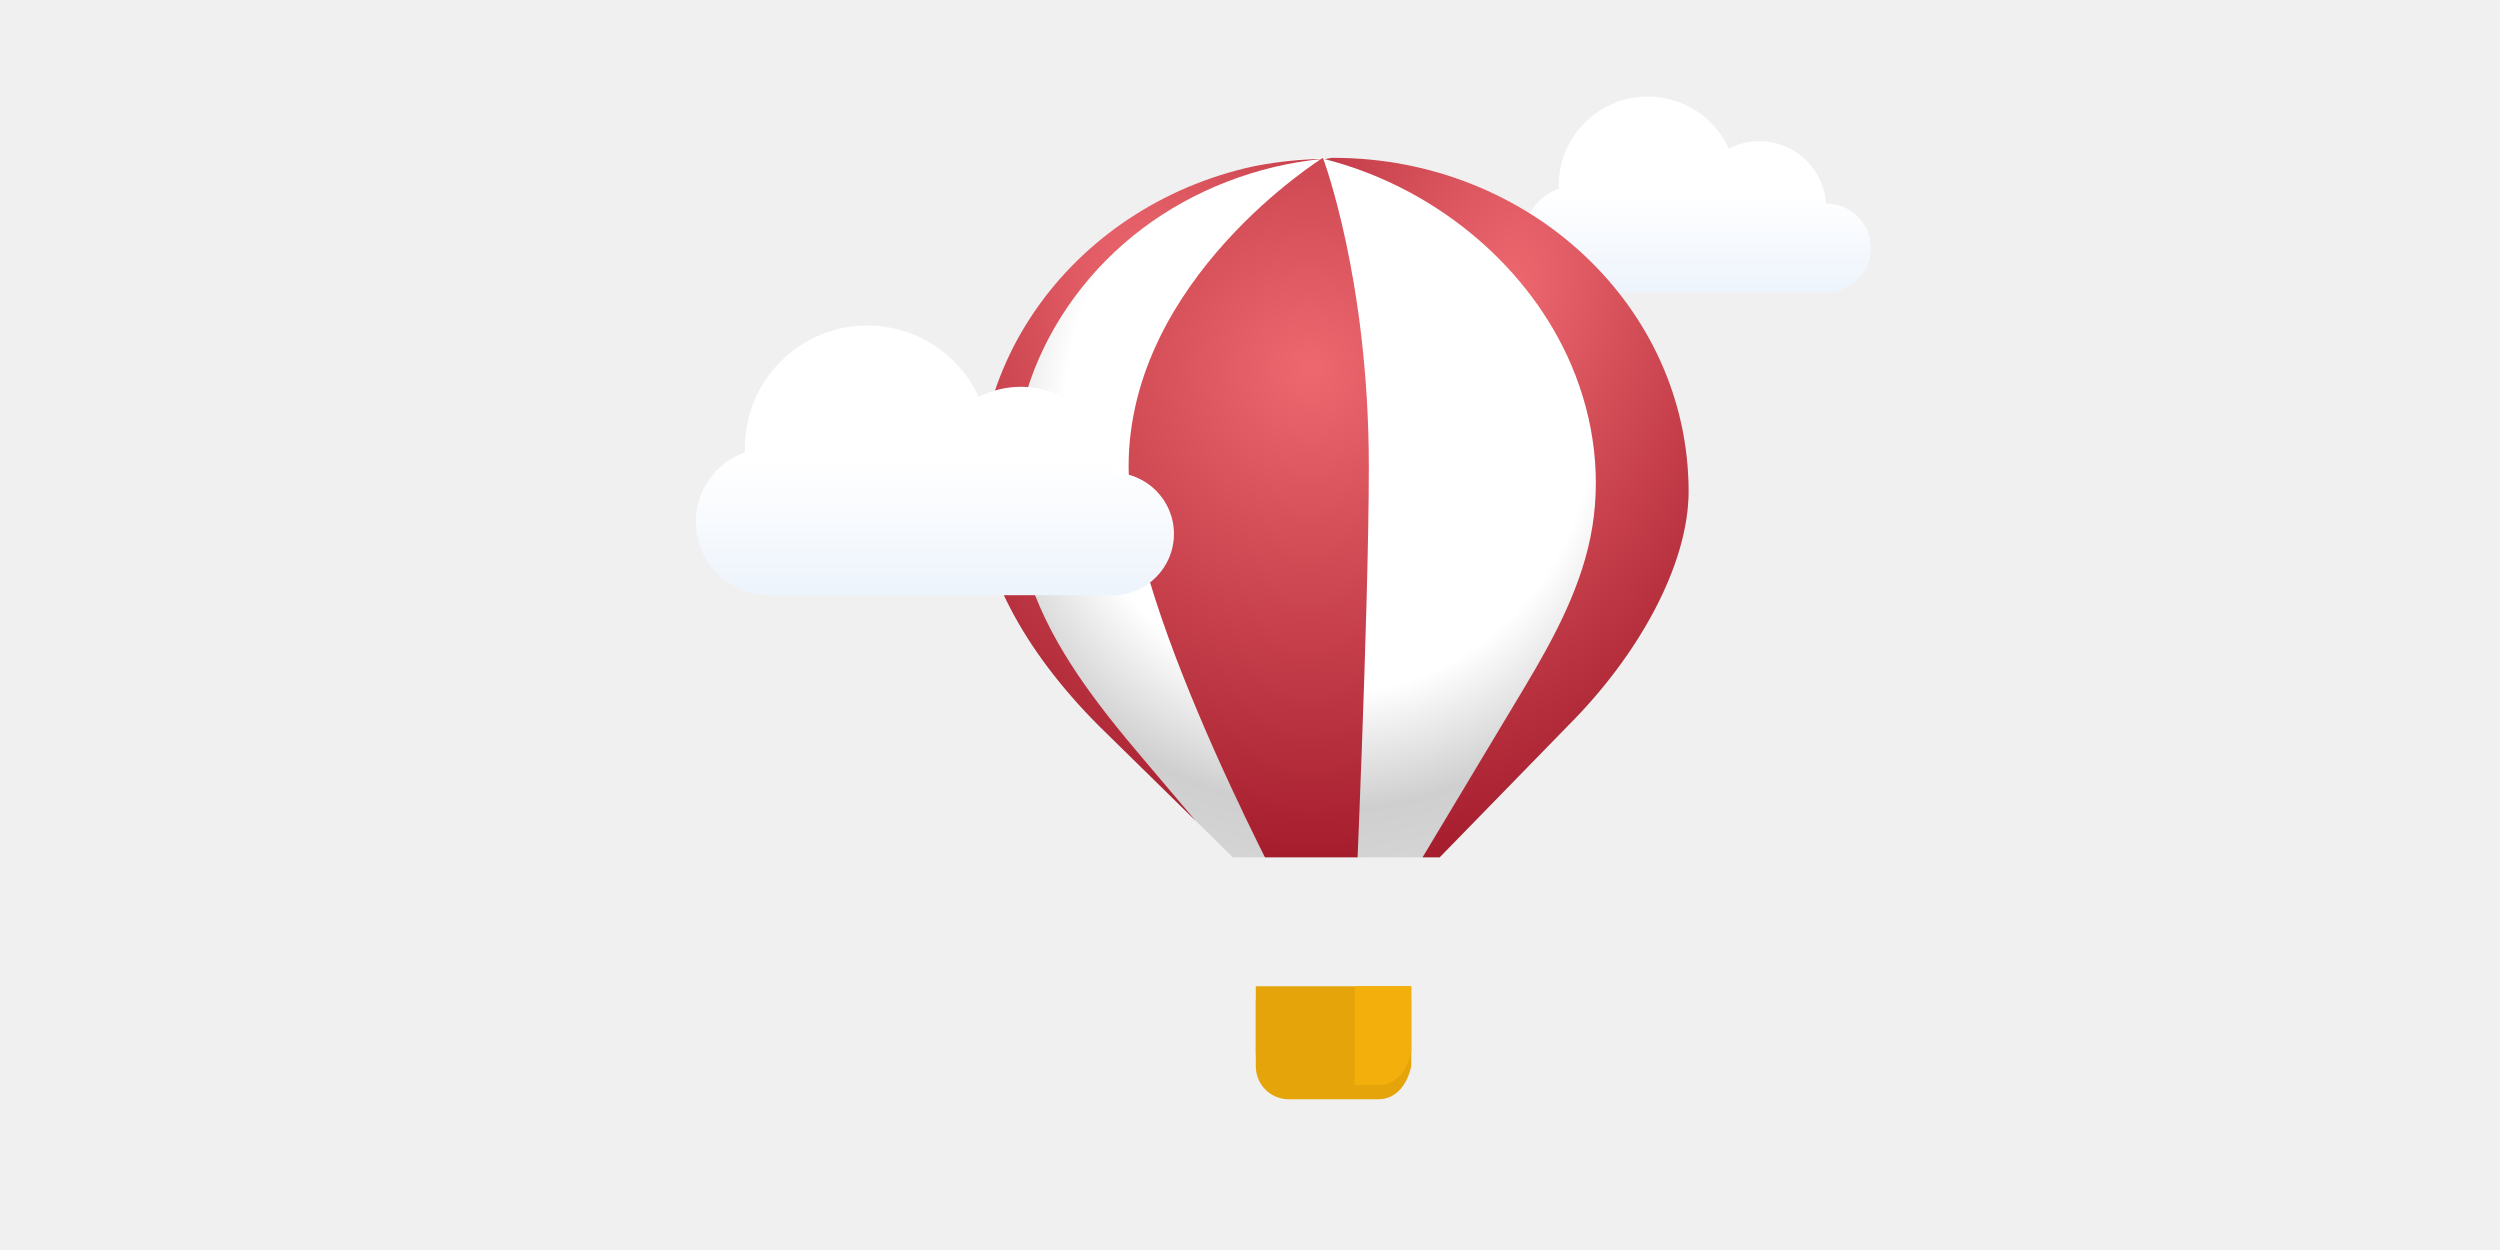
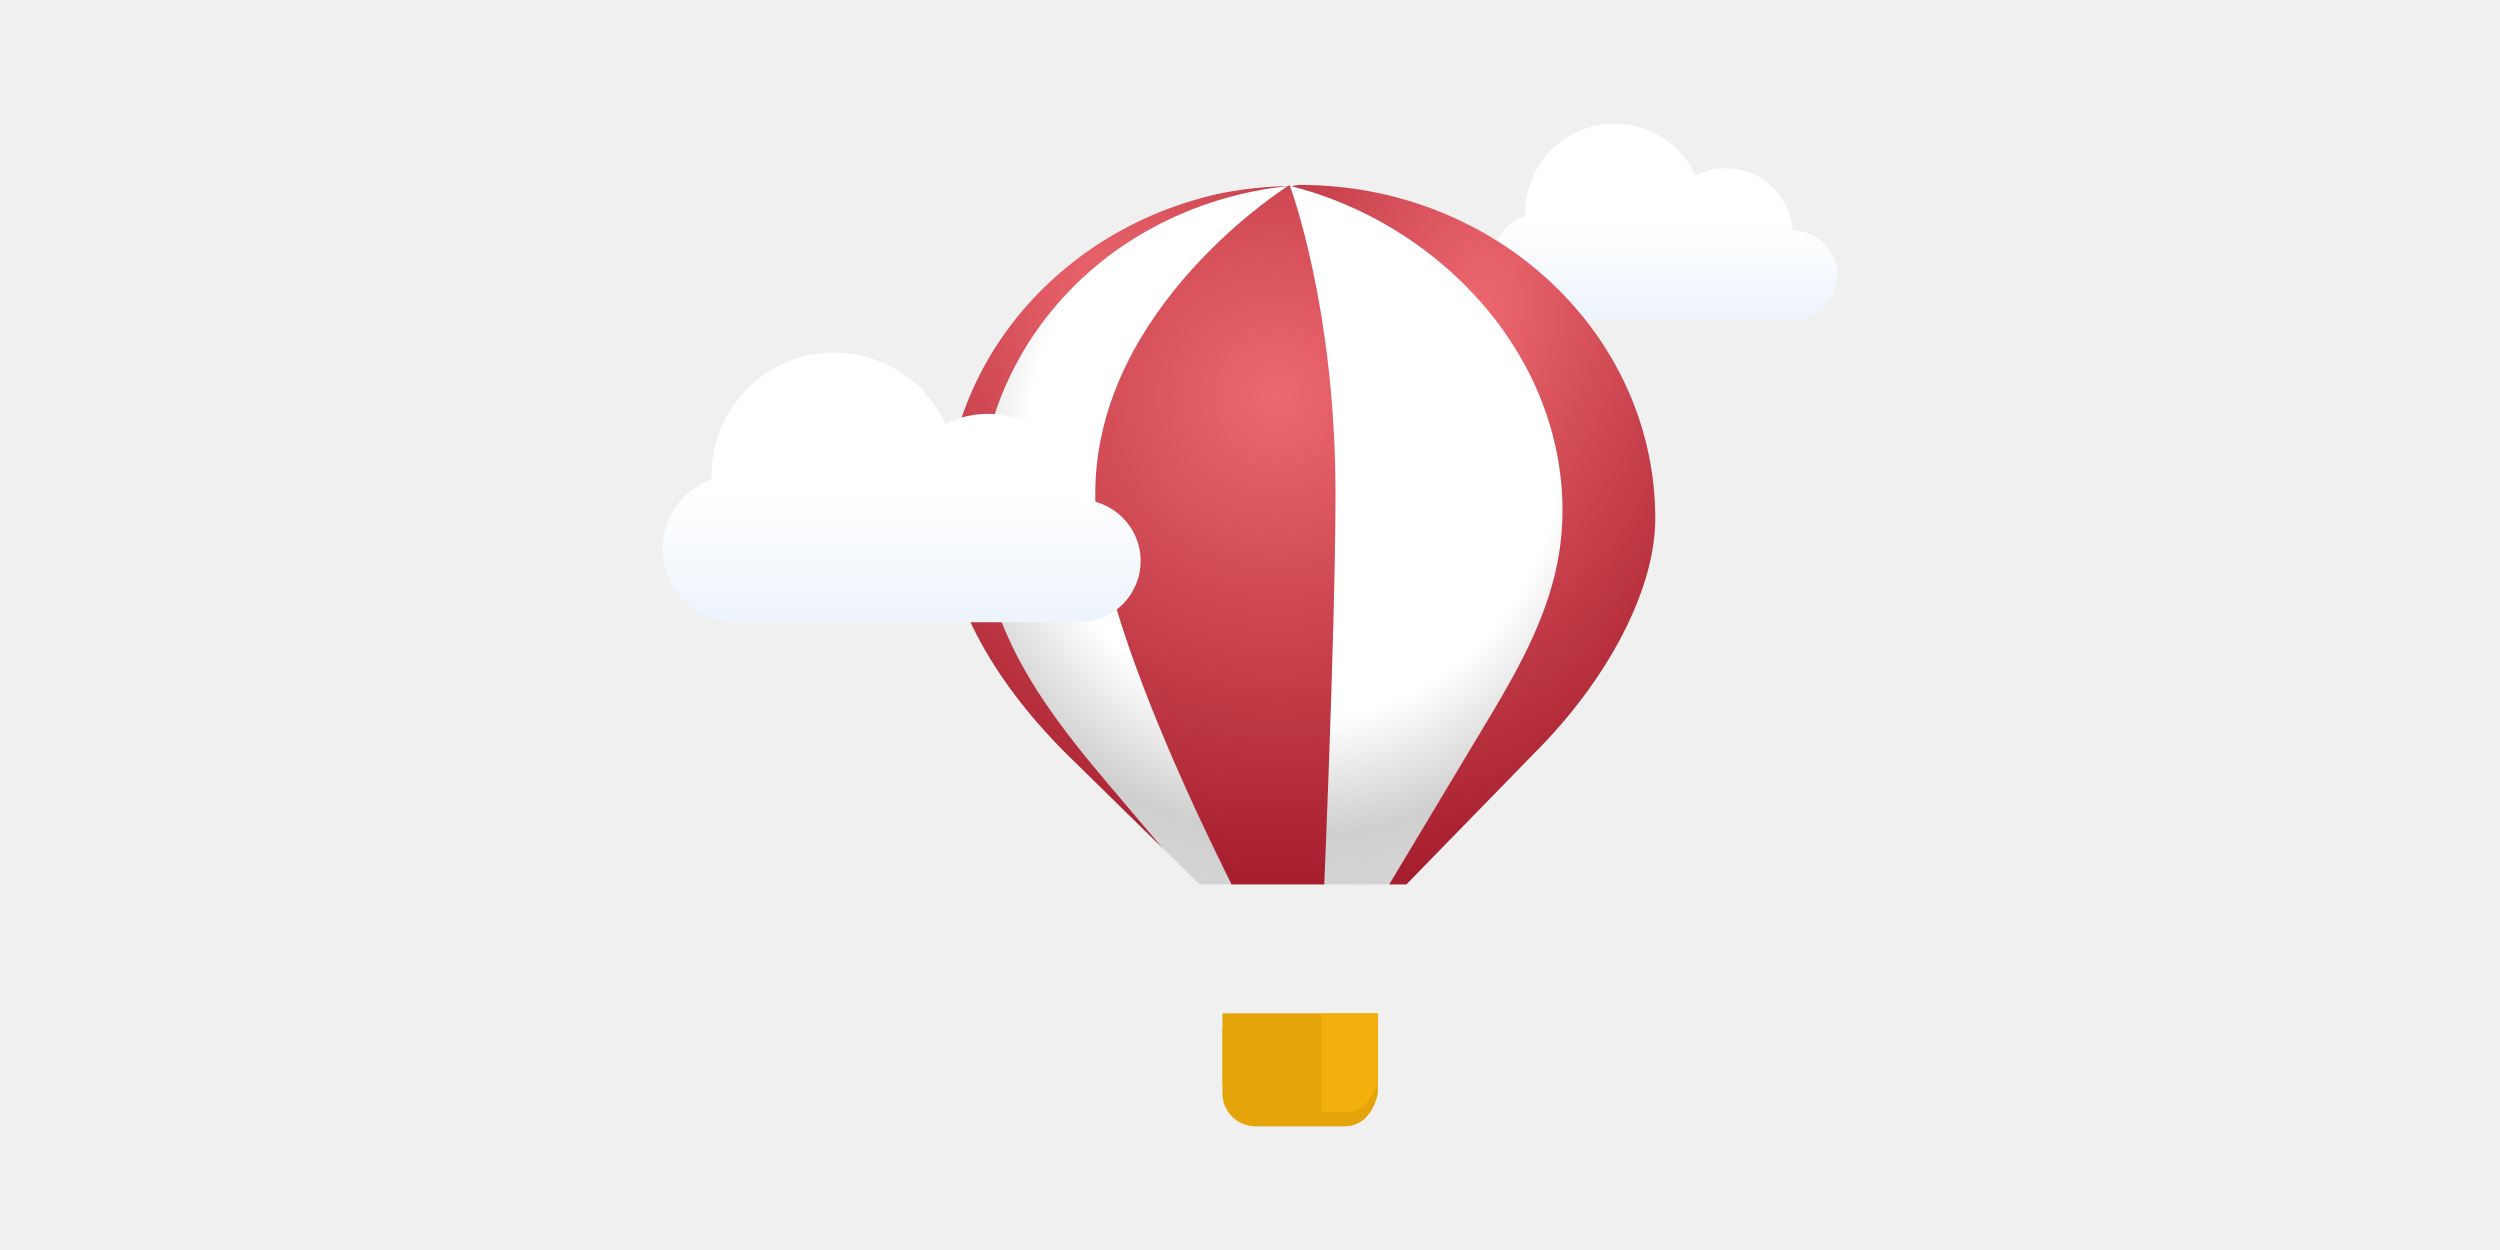
- <svg xmlns="http://www.w3.org/2000/svg" xmlns:xlink="http://www.w3.org/1999/xlink" width="1200" height="600" viewBox="0 0 1200 600" version="1.1" id="svg3660">
-   <defs id="defs3654">
-     <clipPath clipPathUnits="userSpaceOnUse" id="clipPath56767">
-       <path id="path56769" d="M 228.46,29.202 H 1062.034 V 319.489 c -330.236,0 -408.683,175.77 -833.574,175.77 z" style="color:#000000;display:inline;overflow:visible;visibility:visible;fill:#babdb6;stroke:none;stroke-width:1;marker:none;enable-background:accumulate" />
+ <svg xmlns="http://www.w3.org/2000/svg" xmlns:xlink="http://www.w3.org/1999/xlink" height="300" width="600">
+   <defs>
+     <linearGradient xlink:href="#a" id="k" x1="85" y1="107.162" x2="85" y2="86" gradientUnits="userSpaceOnUse" gradientTransform="matrix(-2.9423 0 0 2.9423 616.782 -188.258)" />
+     <linearGradient y2="86" x2="85" y1="107.162" x1="85" gradientTransform="matrix(-2.14024 0 0 2.14024 914.392 -246.814)" gradientUnits="userSpaceOnUse" id="e" xlink:href="#a" />
+     <linearGradient id="d">
+       <stop offset="0" stop-color="#ed686f" />
+       <stop offset=".911" stop-color="#a51d2d" />
+       <stop offset="1" stop-color="#e01b24" />
+     </linearGradient>
+     <linearGradient id="c">
+       <stop offset="0" stop-color="#ed686f" />
+       <stop offset=".865" stop-color="#a51d2d" />
+       <stop offset="1" stop-color="#e01b24" />
+     </linearGradient>
+     <linearGradient id="b">
+       <stop offset="0" stop-color="#fff" />
+       <stop offset=".519" stop-color="#fff" />
+       <stop offset=".734" stop-color="#cfcfcf" />
+       <stop offset="1" stop-color="#dcdcdc" />
+     </linearGradient>
+     <linearGradient id="a">
+       <stop offset="0" stop-color="#eef4fc" />
+       <stop offset="1" stop-color="#fff" />
+     </linearGradient>
+     <radialGradient r="33.5" fy="48.406" fx="79.091" cy="48.406" cx="79.091" gradientTransform="matrix(.00476 1.62228 -1.43419 .00422 141.702 -82.047)" gradientUnits="userSpaceOnUse" id="g" xlink:href="#b" />
+     <radialGradient r="14.583" fy="49.777" fx="40.152" cy="49.777" cx="40.152" gradientTransform="matrix(.87016 4.27869 -2.56693 .52204 148.394 -163.306)" gradientUnits="userSpaceOnUse" id="i" xlink:href="#d" />
+     <radialGradient r="14.583" fy="49.777" fx="40.152" cy="49.777" cx="40.152" gradientTransform="matrix(.87016 4.27869 -2.56693 .52204 148.394 -163.306)" gradientUnits="userSpaceOnUse" id="j" xlink:href="#d" />
+     <radialGradient r="12" fy="54.102" fx="71.474" cy="54.102" cx="71.474" gradientTransform="matrix(4.50607 0 0 4.76661 -259.306 -59.706)" gradientUnits="userSpaceOnUse" id="h" xlink:href="#c" />
+     <clipPath id="f" clipPathUnits="userSpaceOnUse">
+       <path d="M65 177c-18.502 0-33.5 14.998-33.5 33.5.008 7.371 4.131 15.807 11.388 23.526l12.617 13.171H75.02l12.137-13.245c6.636-7.059 11.33-16.117 11.344-23.452 0-18.502-14.998-33.5-33.5-33.5z" style="marker:none" fill="#fff" stroke-width="2" />
    </clipPath>
-     <linearGradient id="linearGradient5716-3-1-9">
-       <stop style="stop-color:#000000;stop-opacity:1;" offset="0" id="stop5718-0-3-4" />
-       <stop style="stop-color:#484848;stop-opacity:1;" offset="1" id="stop5720-0-39-8" />
-     </linearGradient>
-     <clipPath clipPathUnits="userSpaceOnUse" id="clipPath6279-7-9-7-97-8">
-       <rect style="color:#bebebe;display:inline;overflow:visible;visibility:visible;fill:#bebebe;fill-opacity:1;fill-rule:nonzero;stroke:none;stroke-width:2;marker:none" id="rect6281-1-9-2-7-4" width="3.825" height="6.375" x="26.85" y="220.75" />
-     </clipPath>
-     <clipPath clipPathUnits="userSpaceOnUse" id="clipPath6265-3-4-4-6-1">
-       <rect style="color:#bebebe;display:inline;overflow:visible;visibility:visible;fill:#bebebe;fill-opacity:1;fill-rule:nonzero;stroke:none;stroke-width:2;marker:none" id="rect6267-1-9-2-7-4" width="2.898" height="5.216" x="26.966" y="221.33" />
-     </clipPath>
-     <clipPath clipPathUnits="userSpaceOnUse" id="clipPath6259-8-81-2-3-7">
-       <rect style="color:#bebebe;display:inline;overflow:visible;visibility:visible;fill:#bebebe;fill-opacity:1;stroke:none;stroke-width:2;marker:none" id="rect6261-6-6-2-6-1" width="1.876" height="4.873" x="26.999" y="221.502" />
-     </clipPath>
-     <clipPath id="clipPath5689" clipPathUnits="userSpaceOnUse">
-       <rect ry="32" rx="32" y="-116" x="32" height="358.794" width="448.707" id="rect5691" style="opacity:1;fill:#26a269;fill-opacity:1;stroke:none;stroke-width:1;stroke-linejoin:round;stroke-miterlimit:4;stroke-dasharray:4, 2;stroke-dashoffset:0;stroke-opacity:1" />
-     </clipPath>
-     <linearGradient gradientTransform="matrix(0,6,-12,0,-64,209.9969)" gradientUnits="userSpaceOnUse" x2="1" id="linearGradient21493">
-       <stop id="stop21481" stop-color="#C01C27" style="stop-color:#b6b4b2;stop-opacity:1" />
-       <stop offset="0.119" style="stop-color:#dcdbda;stop-opacity:1" stop-color="#C01C27" id="stop21483" />
-       <stop offset="0.185" style="stop-color:#deddda;stop-opacity:1" stop-color="#C01C27" id="stop21485" />
-       <stop offset="0.861" style="stop-color:#deddda;stop-opacity:1" stop-color="#C01C27" id="stop21487" />
-       <stop id="stop21489" stop-color="#C01C27" style="stop-color:#b2b0ab;stop-opacity:1" offset="0.973" />
-       <stop style="stop-color:#c0bfbc;stop-opacity:1" id="stop21491" stop-color="#E01B24" offset="1" />
-     </linearGradient>
-     <clipPath clipPathUnits="userSpaceOnUse" id="clipPath1185">
-       <path id="path1187" d="M 96.504,52.927 C 106.728,66.838 116.613,91.902 108.716,110.517 101.892,126.603 85.625,134 72,134 54.704,134 36.749,124.149 33.621,105.96 28.837,78.138 59.757,67.96 59.757,49.99 c 0,-15.329 -8.568,-25.061 -8.568,-25.061 22.009,1.917 40.084,18.184 37.165,46.565 5.429,-5.262 6.607,-12.809 8.15,-18.567 z" style="opacity:1;vector-effect:none;fill:url(#radialGradient1189);fill-opacity:1;stroke:none;stroke-width:2.786;stroke-linecap:square;stroke-linejoin:round;stroke-miterlimit:4;stroke-dasharray:8.357, 8.357;stroke-dashoffset:0;stroke-opacity:1" />
-     </clipPath>
-     <clipPath id="clipPath2279" clipPathUnits="userSpaceOnUse">
-       <rect transform="scale(-1)" style="display:inline;opacity:1;vector-effect:none;fill:#e66100;fill-opacity:1;stroke:none;stroke-width:0.004px;stroke-linecap:butt;stroke-linejoin:miter;stroke-miterlimit:4;stroke-dasharray:none;stroke-dashoffset:0;stroke-opacity:1;marker:none;marker-start:none;marker-mid:none;marker-end:none;paint-order:normal;enable-background:new" id="rect2281" width="96" height="90" x="-110" y="-290" rx="0" ry="0" />
-     </clipPath>
-     <clipPath clipPathUnits="userSpaceOnUse" id="clipPath987-1">
-       <circle r="60" cy="236" cx="64" id="circle989-0" style="display:inline;opacity:1;fill:#3584e4;fill-opacity:1;stroke:none;stroke-width:4.286;stroke-linecap:butt;stroke-linejoin:miter;stroke-miterlimit:4;stroke-dasharray:none;stroke-dashoffset:0;stroke-opacity:1;marker:none;marker-start:none;marker-mid:none;marker-end:none;paint-order:normal;enable-background:new" />
-     </clipPath>
-     <clipPath clipPathUnits="userSpaceOnUse" id="clipPath10591">
-       <circle r="60" cy="236" cx="64" id="circle10589" style="display:inline;opacity:1;fill:#3584e4;fill-opacity:1;stroke:none;stroke-width:4.286;stroke-linecap:butt;stroke-linejoin:miter;stroke-miterlimit:4;stroke-dasharray:none;stroke-dashoffset:0;stroke-opacity:1;marker:none;marker-start:none;marker-mid:none;marker-end:none;paint-order:normal;enable-background:new" />
-     </clipPath>
-     <linearGradient gradientTransform="matrix(-2.942297,0,0,2.942297,616.7819,-188.2578)" gradientUnits="userSpaceOnUse" y2="86" x2="85" y1="107.162" x1="85" id="linearGradient965-6" xlink:href="#linearGradient963" />
-     <linearGradient id="linearGradient963">
-       <stop id="stop959" offset="0" style="stop-color:#eef4fc;stop-opacity:1" />
-       <stop id="stop961" offset="1" style="stop-color:#ffffff;stop-opacity:1" />
-     </linearGradient>
-     <clipPath clipPathUnits="userSpaceOnUse" id="clipPath11198">
-       <path style="display:inline;opacity:1;vector-effect:none;fill:#ffffff;fill-opacity:1;stroke:none;stroke-width:2;stroke-linecap:butt;stroke-linejoin:miter;stroke-miterlimit:4;stroke-dasharray:none;stroke-dashoffset:0;stroke-opacity:1;marker:none;marker-start:none;marker-mid:none;marker-end:none;paint-order:normal;enable-background:new" d="m 65,177 c -18.502,0 -33.5,14.998 -33.5,33.5 0.008,7.371 4.131,15.807 11.388,23.526 l 12.617,13.171 h 19.514 l 12.138,-13.246 C 93.792,226.893 98.485,217.835 98.5,210.5 98.5,191.998 83.502,177 65,177 Z" id="path11200" />
-     </clipPath>
-     <radialGradient xlink:href="#linearGradient7499" id="radialGradient11187" gradientUnits="userSpaceOnUse" gradientTransform="matrix(0.00475673,1.622275,-1.43419,0.00421844,141.7025,-82.04695)" cx="79.091" cy="48.406" fx="79.091" fy="48.406" r="33.5" />
-     <linearGradient id="linearGradient7499">
-       <stop style="stop-color:#ffffff;stop-opacity:1" offset="0" id="stop7493" />
-       <stop id="stop7501" offset="0.519" style="stop-color:#ffffff;stop-opacity:1" />
-       <stop id="stop7495" offset="0.734" style="stop-color:#cfcfcf;stop-opacity:1" />
-       <stop style="stop-color:#dcdcdc;stop-opacity:1" offset="1" id="stop7497" />
-     </linearGradient>
-     <radialGradient xlink:href="#linearGradient5325" id="radialGradient11189" gradientUnits="userSpaceOnUse" gradientTransform="matrix(4.506071,0,0,4.766611,-259.3057,-59.70566)" cx="71.474" cy="54.102" fx="71.474" fy="54.102" r="12" />
-     <linearGradient id="linearGradient5325">
-       <stop id="stop5321" offset="0" style="stop-color:#ed686f;stop-opacity:1" />
-       <stop style="stop-color:#a51d2d;stop-opacity:1" offset="0.865" id="stop5327" />
-       <stop id="stop5323" offset="1" style="stop-color:#e01b24;stop-opacity:1" />
-     </linearGradient>
-     <radialGradient xlink:href="#linearGradient7489" id="radialGradient11191" gradientUnits="userSpaceOnUse" gradientTransform="matrix(0.8701639,4.278685,-2.566934,0.5220385,148.3943,-163.3057)" cx="40.152" cy="49.777" fx="40.152" fy="49.777" r="14.583" />
-     <linearGradient id="linearGradient7489">
-       <stop id="stop7483" offset="0" style="stop-color:#ed686f;stop-opacity:1" />
-       <stop style="stop-color:#a51d2d;stop-opacity:1" offset="0.911" id="stop7485" />
-       <stop id="stop7487" offset="1" style="stop-color:#e01b24;stop-opacity:1" />
-     </linearGradient>
-     <radialGradient xlink:href="#linearGradient7489" id="radialGradient11193" gradientUnits="userSpaceOnUse" gradientTransform="matrix(0.8701639,4.278685,-2.566934,0.5220385,148.3943,-163.3057)" cx="40.152" cy="49.777" fx="40.152" fy="49.777" r="14.583" />
-     <linearGradient xlink:href="#linearGradient963" id="linearGradient28978" gradientUnits="userSpaceOnUse" gradientTransform="matrix(-2.140237,0,0,2.140237,914.3921,-246.8136)" x1="85" y1="107.162" x2="85" y2="86" />
  </defs>
-   <g id="layer1" transform="translate(82.06078,156.1853)">
-     <path style="display:inline;opacity:1;fill:url(#linearGradient28978);fill-opacity:1;stroke:none;stroke-width:1.284;stroke-linecap:round;stroke-linejoin:round;stroke-miterlimit:4;stroke-dasharray:none;stroke-dashoffset:1;stroke-opacity:1;enable-background:new" d="m 708.929,-109.838 c 16.72,0.022 31.897,9.773 38.863,24.972 4.528,-2.334 9.548,-3.559 14.643,-3.57 16.888,0.022 30.872,13.117 31.995,29.968 0.04,0 0.073,0 0.109,0 11.82,0 21.402,9.582 21.402,21.402 0,11.82 -9.582,21.402 -21.402,21.402 H 674.686 a 25.683,25.683 0 0 1 -25.683,-25.683 25.683,25.683 0 0 1 17.197,-24.212 c -0.034,-0.49 -0.059,-0.981 -0.075,-1.471 0,-23.64 19.164,-42.805 42.805,-42.805 z" id="path28976" />
-     <g id="g3501" transform="matrix(7.137105,0,0,7.137105,-3113.873,-2725.011)">
-       <g transform="matrix(0.7128307,0,0,0.6701495,468.1459,251.9236)" id="g11185" clip-path="url(#clipPath11198)" style="display:inline;opacity:1;enable-background:new">
-         <path clip-path="none" id="path11177" transform="translate(-8,156)" d="M 73,21 C 54.498,21 39.5,35.998 39.5,54.5 39.508,61.871 43,68.922 46.439,74.879 L 58,98 H 88 L 99.605,74.789 C 103,68.91 106.485,61.835 106.5,54.5 106.5,35.998 91.502,21 73,21 Z" style="display:inline;opacity:1;vector-effect:none;fill:url(#radialGradient11187);fill-opacity:1;stroke:none;stroke-width:2;stroke-linecap:butt;stroke-linejoin:miter;stroke-miterlimit:4;stroke-dasharray:none;stroke-dashoffset:0;stroke-opacity:1;marker:none;marker-start:none;marker-mid:none;marker-end:none;paint-order:normal;enable-background:new" />
-         <path style="display:inline;fill:url(#radialGradient11189);fill-opacity:1;stroke:none;stroke-width:1px;stroke-linecap:butt;stroke-linejoin:miter;stroke-opacity:1;enable-background:new" d="m 64,177 c 0,0 -18.332,12.132 -18.332,30.989 0,14.571 16.174,46.011 16.174,46.011 h 5.157 c 0,0 1.333,-31.44 1.333,-46.011 C 68.333,189.132 64,177 64,177 Z" id="path11179" />
-         <path transform="translate(-8,156)" style="display:inline;opacity:1;vector-effect:none;fill:url(#radialGradient11191);fill-opacity:1;stroke:none;stroke-width:1px;stroke-linecap:butt;stroke-linejoin:miter;stroke-miterlimit:4;stroke-dasharray:none;stroke-dashoffset:0;stroke-opacity:1;enable-background:new" d="M 71.983,21.106 C 63.776,21.253 55.655,24.391 49.482,29.801 43.309,35.21 39.132,42.848 37.909,50.964 c -1.24,8.225 0.567,16.874 4.995,23.914 L 61.902,98 h 6.432 L 55.002,81.27 C 50.702,75.875 46.53,70.2 44.406,63.636 42.283,57.072 42.24,49.837 44.409,43.288 46.368,37.369 50.067,32.039 54.925,28.131 59.782,24.223 65.782,21.752 71.983,21.106 Z" id="path11181" />
-         <path transform="matrix(-1,0,0,1,137.1598,155.8232)" style="display:inline;opacity:1;vector-effect:none;fill:url(#radialGradient11193);fill-opacity:1;stroke:none;stroke-width:1px;stroke-linecap:butt;stroke-linejoin:miter;stroke-miterlimit:4;stroke-dasharray:none;stroke-dashoffset:0;stroke-opacity:1;enable-background:new" d="m 73.003,21.303 c -7.709,-1.548 -15.971,-0.155 -22.746,3.834 -6.776,3.989 -12.002,10.538 -14.389,18.029 -1.722,5.405 -1.987,11.267 -0.758,16.805 1.229,5.538 3.948,10.738 7.794,14.907 L 54.111,98 H 67.494 L 54.161,74.356 C 51.293,69.269 48.604,63.95 47.734,58.175 46.864,52.4 47.77,46.404 50.108,41.052 54.281,31.502 62.944,24.03 73.003,21.303 Z" id="path11183" />
-       </g>
-       <g transform="translate(0,-1.058333)" id="g28974">
-         <path style="display:inline;opacity:1;vector-effect:none;fill:#e5a50a;fill-opacity:1;stroke:none;stroke-width:0.772;stroke-linecap:butt;stroke-linejoin:miter;stroke-miterlimit:4;stroke-dasharray:none;stroke-dashoffset:0;stroke-opacity:1;marker:none;marker-start:none;marker-mid:none;marker-end:none;paint-order:normal;enable-background:new" d="m 509.253,428.264 v 4.43 c 0,1.231 0.99,2.221 2.221,2.221 h 6.012 c 1.231,0 1.963,-1.018 2.221,-2.221 v -4.43 z" id="path11173" />
-         <path style="display:inline;opacity:1;vector-effect:none;fill:#e5a50a;fill-opacity:1;stroke:none;stroke-width:0.772;stroke-linecap:butt;stroke-linejoin:miter;stroke-miterlimit:4;stroke-dasharray:none;stroke-dashoffset:0;stroke-opacity:1;marker:none;marker-start:none;marker-mid:none;marker-end:none;paint-order:normal;enable-background:new" d="m 509.253,427.314 v 4.43 c 0,1.231 0.99,2.221 2.221,2.221 h 6.012 c 1.231,0 1.963,-1.018 2.221,-2.221 v -4.43 z" id="path14907" />
-         <path style="display:inline;opacity:1;vector-effect:none;fill:#f3af0b;fill-opacity:1;stroke:none;stroke-width:0.95;stroke-linecap:butt;stroke-linejoin:miter;stroke-miterlimit:4;stroke-dasharray:none;stroke-dashoffset:0;stroke-opacity:1;marker:none;marker-start:none;marker-mid:none;marker-end:none;paint-order:normal;enable-background:new" d="m 515.905,427.314 v 6.651 h 1.581 c 1.231,0 1.963,-1.018 2.221,-2.221 v -4.43 z" id="rect14909" />
-       </g>
-     </g>
-     <path id="path1781-1" d="m 334.321,0.049 c 22.985,0.033 43.85,13.435 53.427,34.33 6.225,-3.209 13.127,-4.893 20.131,-4.908 23.217,0.033 42.441,18.033 43.985,41.198 0.05,0 0.1,0 0.15,0 16.25,0 29.423,13.173 29.423,29.423 0,16.25 -13.173,29.423 -29.423,29.423 H 287.245 A 35.308,35.308 0 0 1 251.937,94.208 35.308,35.308 0 0 1 275.579,60.923 c -0.044,-0.673 -0.081,-1.348 -0.103,-2.023 0,-32.5 26.346,-58.846 58.846,-58.846 z" style="display:inline;opacity:1;fill:url(#linearGradient965-6);fill-opacity:1;stroke:none;stroke-width:1.765;stroke-linecap:round;stroke-linejoin:round;stroke-miterlimit:4;stroke-dasharray:none;stroke-dashoffset:1;stroke-opacity:1;enable-background:new" />
+   <path d="M708.93-109.838a42.81 42.81 0 0138.862 24.972 32.11 32.11 0 0114.643-3.57c16.888.022 30.872 13.117 31.995 29.968h.109c11.82 0 21.402 9.581 21.402 21.402 0 11.82-9.582 21.402-21.402 21.402H674.686a25.683 25.683 0 01-25.683-25.683A25.683 25.683 0 01666.2-65.558c-.034-.49-.059-.981-.075-1.472 0-23.64 19.164-42.804 42.805-42.804z" fill="url(#e)" transform="matrix(.5 0 0 .5 33.03 84.593)" />
+   <g transform="matrix(2.54377 0 0 2.39146 146.697 -378.91)" clip-path="url(#f)">
+     <path transform="translate(-8 156)" d="M73 21c-18.502 0-33.5 14.998-33.5 33.5.008 7.371 3.5 14.422 6.94 20.379L58 98h30l11.605-23.21c3.395-5.88 6.88-12.955 6.895-20.29C106.5 35.998 91.502 21 73 21z" style="marker:none" fill="url(#g)" />
+     <path d="M64 177s-18.332 12.132-18.332 30.989C45.668 222.56 61.842 254 61.842 254H67s1.333-31.44 1.333-46.011C68.333 189.132 64 177 64 177z" fill="url(#h)" />
+     <path transform="translate(-8 156)" d="M71.983 21.106c-8.207.147-16.328 3.285-22.5 8.695-6.174 5.409-10.35 13.047-11.574 21.163-1.24 8.225.567 16.874 4.995 23.915L61.902 98h6.432L55.002 81.27c-4.3-5.395-8.472-11.07-10.596-17.634-2.123-6.564-2.166-13.8.003-20.348A32.824 32.824 0 0154.925 28.13a32.824 32.824 0 0117.058-7.025z" fill="url(#i)" />
+     <path transform="matrix(-1 0 0 1 137.16 155.823)" d="M73.003 21.303c-7.709-1.547-15.97-.154-22.746 3.835-6.776 3.989-12.002 10.537-14.39 18.029a32.484 32.484 0 00-.757 16.805 32.484 32.484 0 007.794 14.907L54.11 98h13.383L54.16 74.356c-2.868-5.087-5.557-10.406-6.427-16.181-.87-5.775.036-11.771 2.374-17.123 4.173-9.55 12.836-17.022 22.895-19.748z" fill="url(#j)" />
  </g>
+   <path style="marker:none" d="M293.39 246.593v15.808a7.907 7.907 0 007.925 7.926h21.455c4.391 0 7.004-3.632 7.925-7.926v-15.808z" fill="#e5a50a" />
+   <path style="marker:none" d="M293.39 243.202v15.808a7.907 7.907 0 007.925 7.925h21.455c4.391 0 7.004-3.631 7.925-7.925v-15.808z" fill="#e5a50a" />
+   <path style="marker:none" d="M317.13 243.202v23.733h5.64c4.391 0 7.004-3.631 7.925-7.925v-15.808z" fill="#f3af0b" />
+   <path d="M334.321.05c22.986.033 43.85 13.434 53.427 34.33a44.144 44.144 0 0120.13-4.908c23.217.033 42.442 18.033 43.986 41.198h.15c16.25 0 29.422 13.173 29.422 29.423s-13.173 29.423-29.423 29.423H287.245a35.308 35.308 0 01-35.308-35.308 35.308 35.308 0 0123.642-33.285 61.876 61.876 0 01-.103-2.022c0-32.5 26.346-58.846 58.846-58.846z" fill="url(#k)" transform="matrix(.5 0 0 .5 33.03 84.593)" />
</svg>
